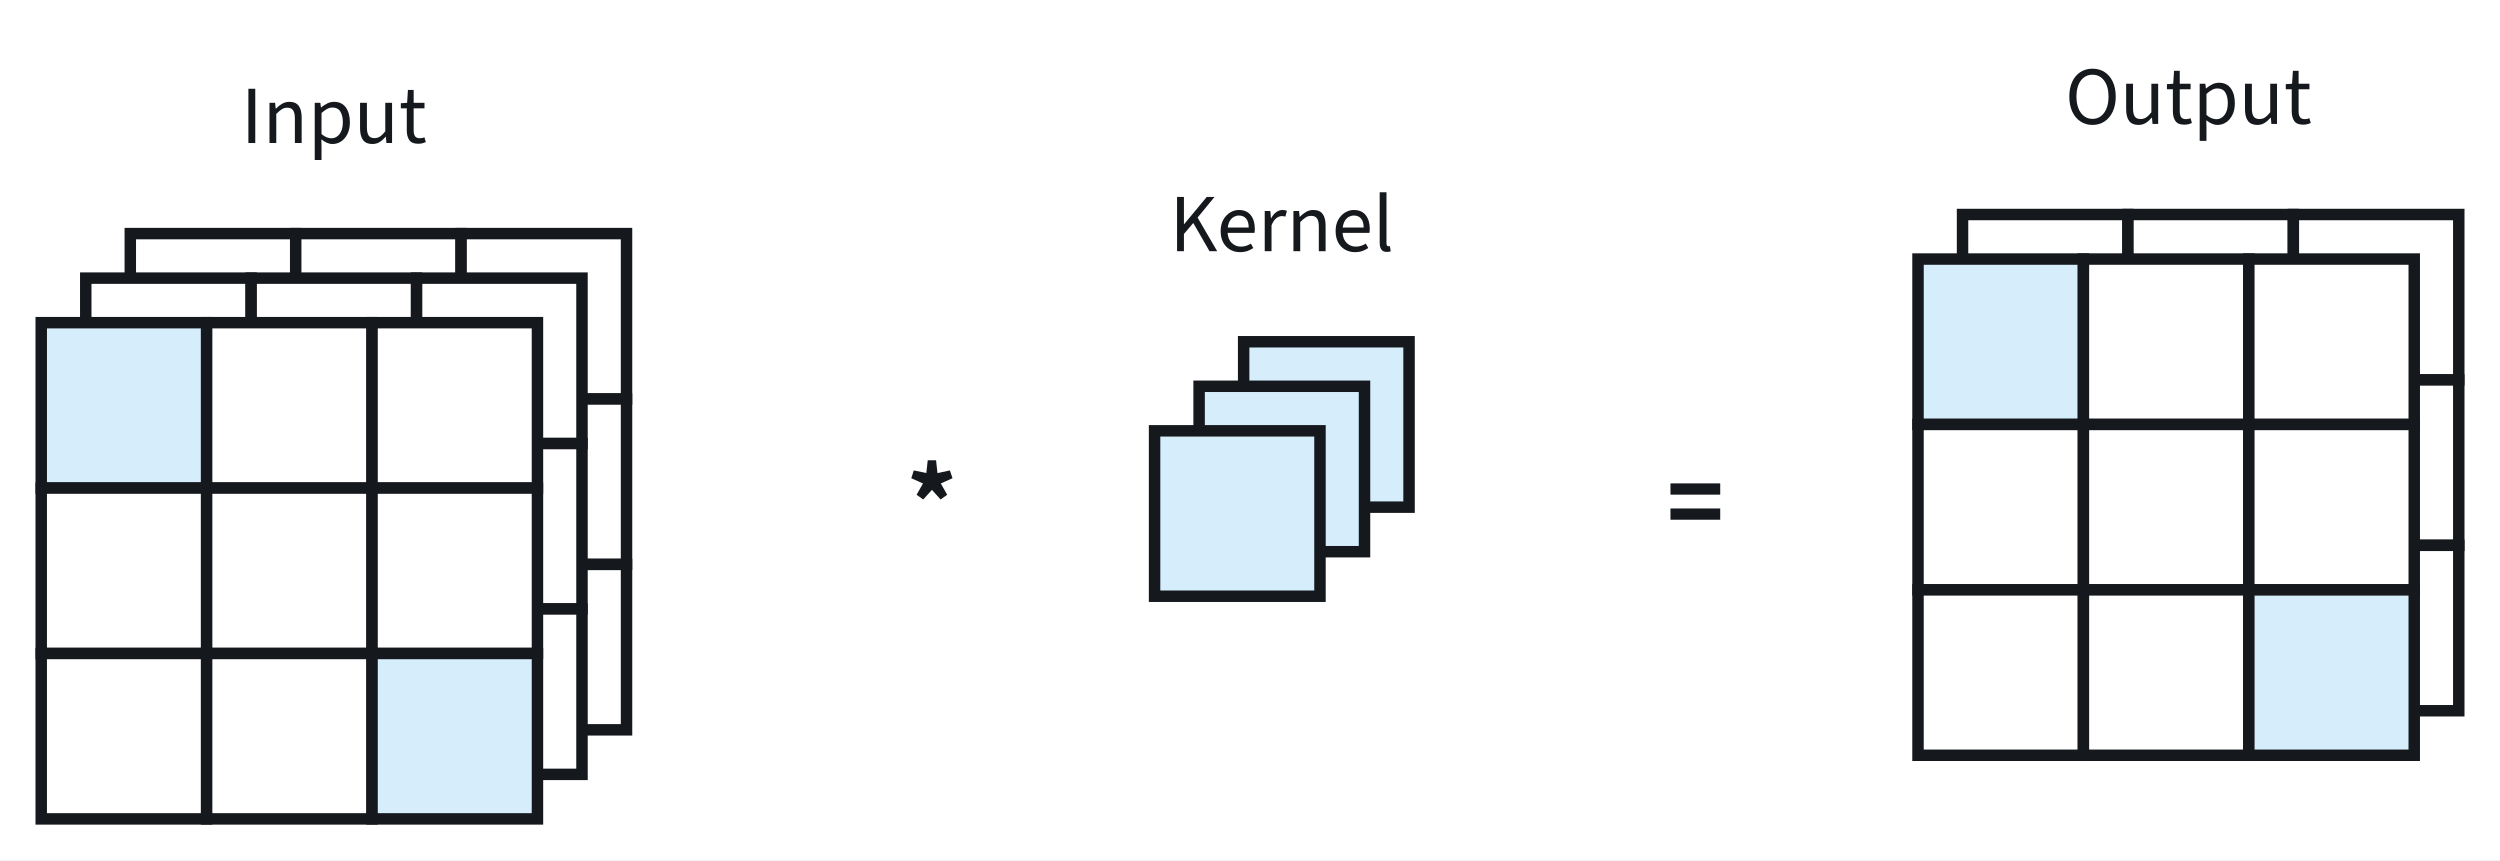
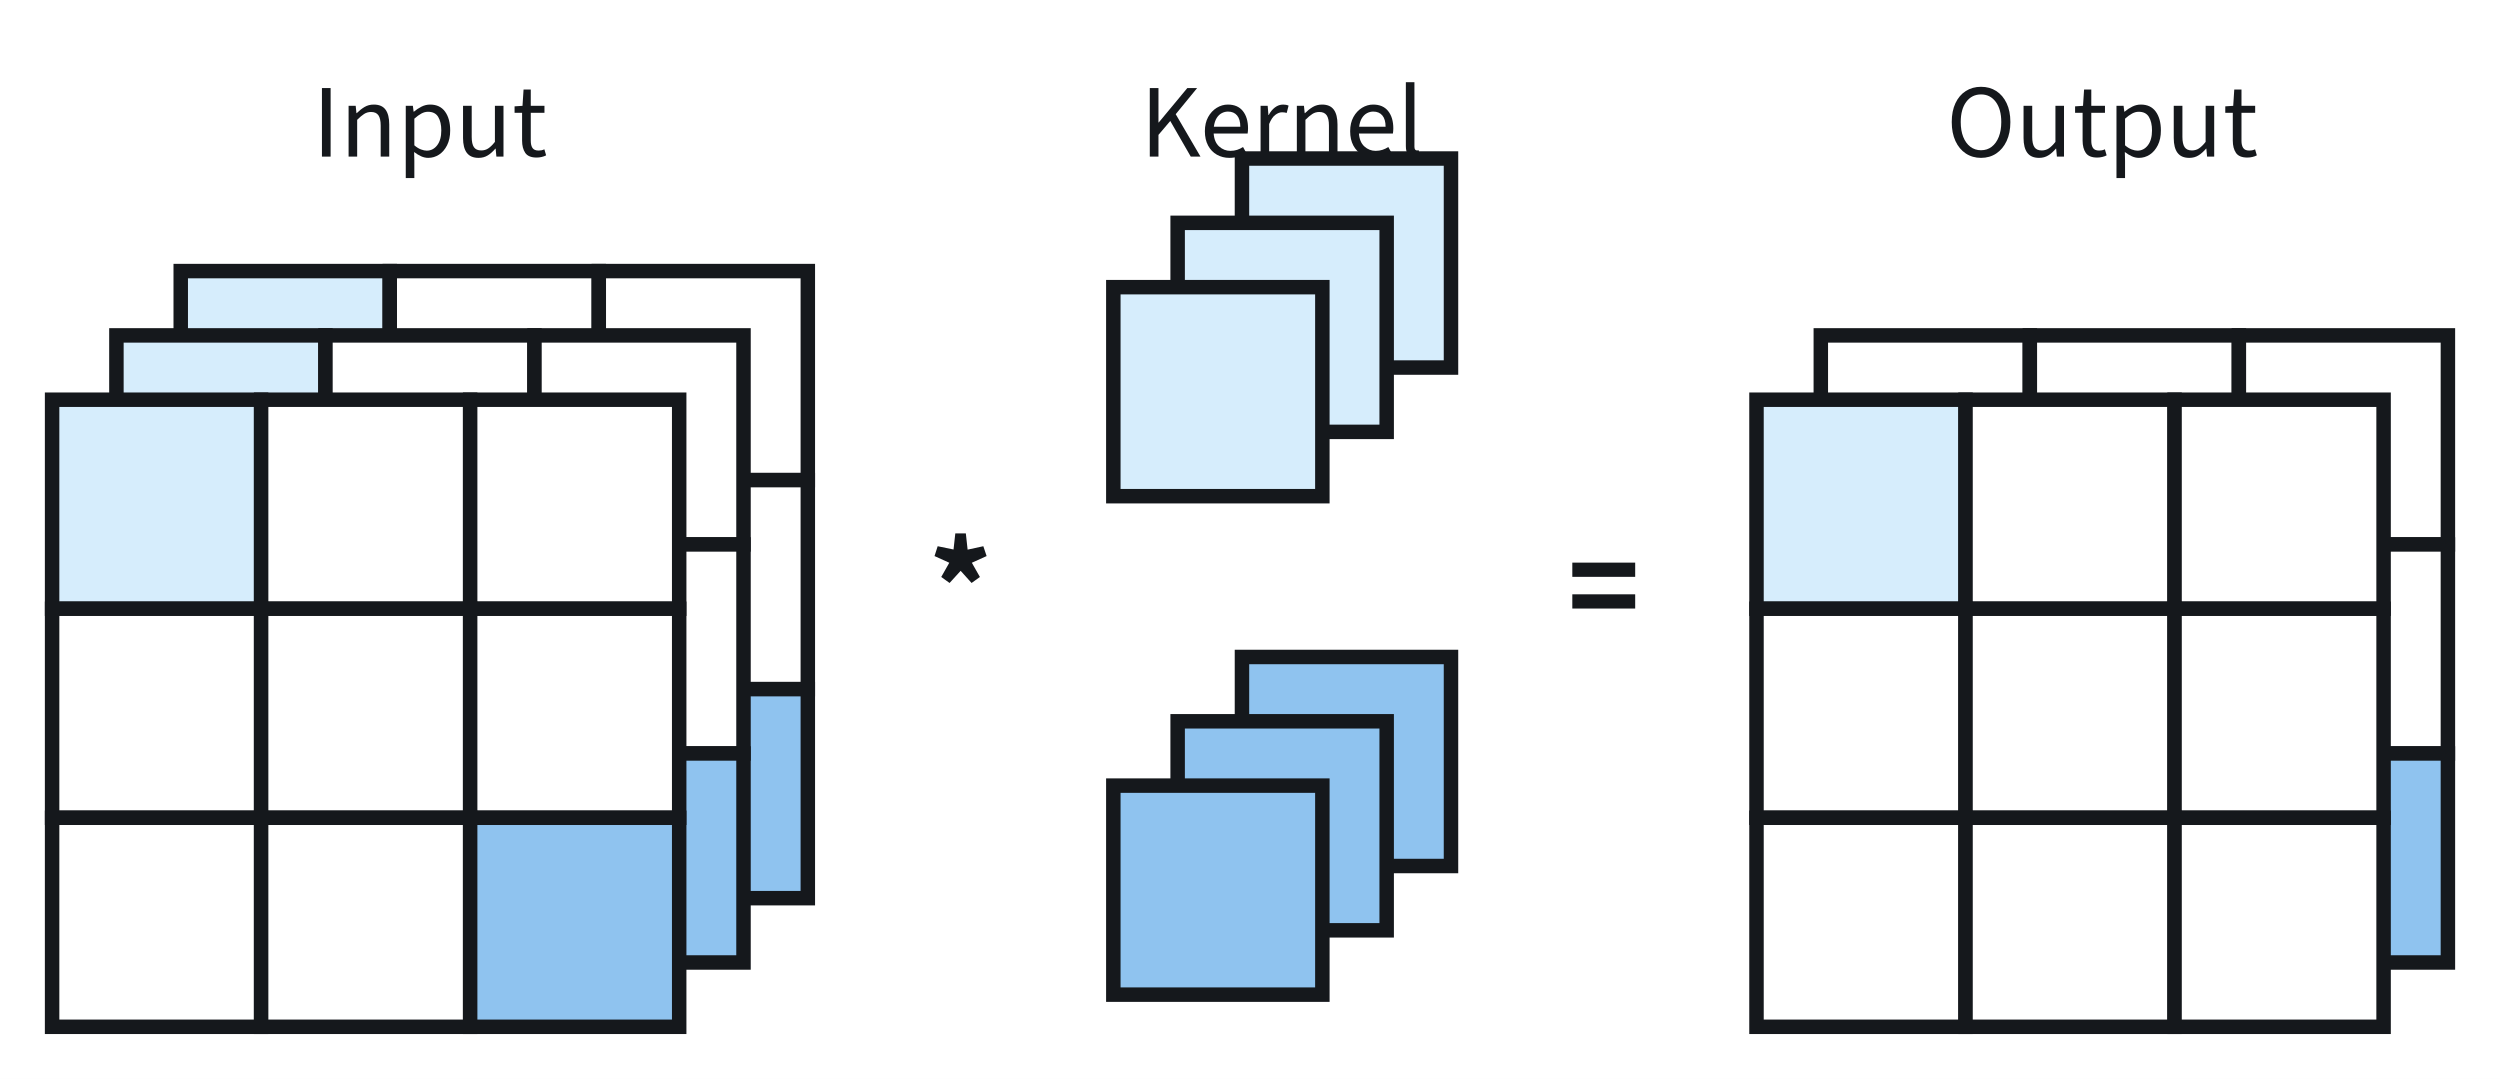
- <svg xmlns="http://www.w3.org/2000/svg" xmlns:xlink="http://www.w3.org/1999/xlink" width="392.96pt" height="135.198pt" viewBox="0 0 392.96 135.198" version="1.1">
+ <svg xmlns="http://www.w3.org/2000/svg" xmlns:xlink="http://www.w3.org/1999/xlink" width="310.96pt" height="134.198pt" viewBox="0 0 310.96 134.198" version="1.1">
  <defs>
    <style type="text/css">*{stroke-linejoin: round; stroke-linecap: butt}</style>
  </defs>
  <g id="figure_1">
    <g id="patch_1">
-       <path d="M 0 135.198  L 392.96 135.198  L 392.96 0  L 0 0  z " style="fill: #ffffff" />
+       <path d="M 0 134.198  L 310.96 134.198  L 310.96 0  L 0 0  z " style="fill: #ffffff" />
    </g>
    <g id="axes_1">
      <g id="patch_2">
-         <path d="M 20.48 62.718  L 46.48 62.718  L 46.48 36.718  L 20.48 36.718  z " clip-path="url(#p681857a300)" style="fill: #ffffff; stroke: #15181c; stroke-width: 1.8; stroke-linejoin: miter" />
+         <path d="M 22.48 59.718  L 48.48 59.718  L 48.48 33.718  L 22.48 33.718  z " clip-path="url(#p92f89e07f3)" style="fill: #d6edfc; stroke: #15181c; stroke-width: 1.8; stroke-linejoin: miter" />
      </g>
      <g id="patch_3">
-         <path d="M 46.48 62.718  L 72.48 62.718  L 72.48 36.718  L 46.48 36.718  z " clip-path="url(#p681857a300)" style="fill: #ffffff; stroke: #15181c; stroke-width: 1.8; stroke-linejoin: miter" />
+         <path d="M 48.48 59.718  L 74.48 59.718  L 74.48 33.718  L 48.48 33.718  z " clip-path="url(#p92f89e07f3)" style="fill: #ffffff; stroke: #15181c; stroke-width: 1.8; stroke-linejoin: miter" />
      </g>
      <g id="patch_4">
-         <path d="M 72.48 62.718  L 98.48 62.718  L 98.48 36.718  L 72.48 36.718  z " clip-path="url(#p681857a300)" style="fill: #ffffff; stroke: #15181c; stroke-width: 1.8; stroke-linejoin: miter" />
+         <path d="M 74.48 59.718  L 100.48 59.718  L 100.48 33.718  L 74.48 33.718  z " clip-path="url(#p92f89e07f3)" style="fill: #ffffff; stroke: #15181c; stroke-width: 1.8; stroke-linejoin: miter" />
      </g>
      <g id="patch_5">
-         <path d="M 20.48 88.718  L 46.48 88.718  L 46.48 62.718  L 20.48 62.718  z " clip-path="url(#p681857a300)" style="fill: #ffffff; stroke: #15181c; stroke-width: 1.8; stroke-linejoin: miter" />
+         <path d="M 22.48 85.718  L 48.48 85.718  L 48.48 59.718  L 22.48 59.718  z " clip-path="url(#p92f89e07f3)" style="fill: #ffffff; stroke: #15181c; stroke-width: 1.8; stroke-linejoin: miter" />
      </g>
      <g id="patch_6">
-         <path d="M 46.48 88.718  L 72.48 88.718  L 72.48 62.718  L 46.48 62.718  z " clip-path="url(#p681857a300)" style="fill: #ffffff; stroke: #15181c; stroke-width: 1.8; stroke-linejoin: miter" />
+         <path d="M 48.48 85.718  L 74.48 85.718  L 74.48 59.718  L 48.48 59.718  z " clip-path="url(#p92f89e07f3)" style="fill: #ffffff; stroke: #15181c; stroke-width: 1.8; stroke-linejoin: miter" />
      </g>
      <g id="patch_7">
-         <path d="M 72.48 88.718  L 98.48 88.718  L 98.48 62.718  L 72.48 62.718  z " clip-path="url(#p681857a300)" style="fill: #ffffff; stroke: #15181c; stroke-width: 1.8; stroke-linejoin: miter" />
+         <path d="M 74.48 85.718  L 100.48 85.718  L 100.48 59.718  L 74.48 59.718  z " clip-path="url(#p92f89e07f3)" style="fill: #ffffff; stroke: #15181c; stroke-width: 1.8; stroke-linejoin: miter" />
      </g>
      <g id="patch_8">
-         <path d="M 20.48 114.718  L 46.48 114.718  L 46.48 88.718  L 20.48 88.718  z " clip-path="url(#p681857a300)" style="fill: #ffffff; stroke: #15181c; stroke-width: 1.8; stroke-linejoin: miter" />
+         <path d="M 22.48 111.718  L 48.48 111.718  L 48.48 85.718  L 22.48 85.718  z " clip-path="url(#p92f89e07f3)" style="fill: #ffffff; stroke: #15181c; stroke-width: 1.8; stroke-linejoin: miter" />
      </g>
      <g id="patch_9">
-         <path d="M 46.48 114.718  L 72.48 114.718  L 72.48 88.718  L 46.48 88.718  z " clip-path="url(#p681857a300)" style="fill: #ffffff; stroke: #15181c; stroke-width: 1.8; stroke-linejoin: miter" />
+         <path d="M 48.48 111.718  L 74.48 111.718  L 74.48 85.718  L 48.48 85.718  z " clip-path="url(#p92f89e07f3)" style="fill: #ffffff; stroke: #15181c; stroke-width: 1.8; stroke-linejoin: miter" />
      </g>
      <g id="patch_10">
-         <path d="M 72.48 114.718  L 98.48 114.718  L 98.48 88.718  L 72.48 88.718  z " clip-path="url(#p681857a300)" style="fill: #ffffff; stroke: #15181c; stroke-width: 1.8; stroke-linejoin: miter" />
+         <path d="M 74.48 111.718  L 100.48 111.718  L 100.48 85.718  L 74.48 85.718  z " clip-path="url(#p92f89e07f3)" style="fill: #8fc3ef; stroke: #15181c; stroke-width: 1.8; stroke-linejoin: miter" />
      </g>
      <g id="patch_11">
-         <path d="M 195.48 79.718  L 221.48 79.718  L 221.48 53.718  L 195.48 53.718  z " clip-path="url(#p681857a300)" style="fill: #d6edfc; stroke: #15181c; stroke-width: 1.8; stroke-linejoin: miter" />
+         <path d="M 154.48 45.718  L 180.48 45.718  L 180.48 19.718  L 154.48 19.718  z " clip-path="url(#p92f89e07f3)" style="fill: #d6edfc; stroke: #15181c; stroke-width: 1.8; stroke-linejoin: miter" />
      </g>
      <g id="patch_12">
-         <path d="M 13.48 69.718  L 39.48 69.718  L 39.48 43.718  L 13.48 43.718  z " clip-path="url(#p681857a300)" style="fill: #ffffff; stroke: #15181c; stroke-width: 1.8; stroke-linejoin: miter" />
+         <path d="M 154.48 107.718  L 180.48 107.718  L 180.48 81.718  L 154.48 81.718  z " clip-path="url(#p92f89e07f3)" style="fill: #8fc3ef; stroke: #15181c; stroke-width: 1.8; stroke-linejoin: miter" />
      </g>
      <g id="patch_13">
-         <path d="M 39.48 69.718  L 65.48 69.718  L 65.48 43.718  L 39.48 43.718  z " clip-path="url(#p681857a300)" style="fill: #ffffff; stroke: #15181c; stroke-width: 1.8; stroke-linejoin: miter" />
+         <path d="M 14.48 67.718  L 40.48 67.718  L 40.48 41.718  L 14.48 41.718  z " clip-path="url(#p92f89e07f3)" style="fill: #d6edfc; stroke: #15181c; stroke-width: 1.8; stroke-linejoin: miter" />
      </g>
      <g id="patch_14">
-         <path d="M 65.48 69.718  L 91.48 69.718  L 91.48 43.718  L 65.48 43.718  z " clip-path="url(#p681857a300)" style="fill: #ffffff; stroke: #15181c; stroke-width: 1.8; stroke-linejoin: miter" />
+         <path d="M 40.48 67.718  L 66.48 67.718  L 66.48 41.718  L 40.48 41.718  z " clip-path="url(#p92f89e07f3)" style="fill: #ffffff; stroke: #15181c; stroke-width: 1.8; stroke-linejoin: miter" />
      </g>
      <g id="patch_15">
-         <path d="M 13.48 95.718  L 39.48 95.718  L 39.48 69.718  L 13.48 69.718  z " clip-path="url(#p681857a300)" style="fill: #ffffff; stroke: #15181c; stroke-width: 1.8; stroke-linejoin: miter" />
+         <path d="M 66.48 67.718  L 92.48 67.718  L 92.48 41.718  L 66.48 41.718  z " clip-path="url(#p92f89e07f3)" style="fill: #ffffff; stroke: #15181c; stroke-width: 1.8; stroke-linejoin: miter" />
      </g>
      <g id="patch_16">
-         <path d="M 39.48 95.718  L 65.48 95.718  L 65.48 69.718  L 39.48 69.718  z " clip-path="url(#p681857a300)" style="fill: #ffffff; stroke: #15181c; stroke-width: 1.8; stroke-linejoin: miter" />
+         <path d="M 14.48 93.718  L 40.48 93.718  L 40.48 67.718  L 14.48 67.718  z " clip-path="url(#p92f89e07f3)" style="fill: #ffffff; stroke: #15181c; stroke-width: 1.8; stroke-linejoin: miter" />
      </g>
      <g id="patch_17">
-         <path d="M 65.48 95.718  L 91.48 95.718  L 91.48 69.718  L 65.48 69.718  z " clip-path="url(#p681857a300)" style="fill: #ffffff; stroke: #15181c; stroke-width: 1.8; stroke-linejoin: miter" />
+         <path d="M 40.48 93.718  L 66.48 93.718  L 66.48 67.718  L 40.48 67.718  z " clip-path="url(#p92f89e07f3)" style="fill: #ffffff; stroke: #15181c; stroke-width: 1.8; stroke-linejoin: miter" />
      </g>
      <g id="patch_18">
-         <path d="M 13.48 121.718  L 39.48 121.718  L 39.48 95.718  L 13.48 95.718  z " clip-path="url(#p681857a300)" style="fill: #ffffff; stroke: #15181c; stroke-width: 1.8; stroke-linejoin: miter" />
+         <path d="M 66.48 93.718  L 92.48 93.718  L 92.48 67.718  L 66.48 67.718  z " clip-path="url(#p92f89e07f3)" style="fill: #ffffff; stroke: #15181c; stroke-width: 1.8; stroke-linejoin: miter" />
      </g>
      <g id="patch_19">
-         <path d="M 39.48 121.718  L 65.48 121.718  L 65.48 95.718  L 39.48 95.718  z " clip-path="url(#p681857a300)" style="fill: #ffffff; stroke: #15181c; stroke-width: 1.8; stroke-linejoin: miter" />
+         <path d="M 14.48 119.718  L 40.48 119.718  L 40.48 93.718  L 14.48 93.718  z " clip-path="url(#p92f89e07f3)" style="fill: #ffffff; stroke: #15181c; stroke-width: 1.8; stroke-linejoin: miter" />
      </g>
      <g id="patch_20">
-         <path d="M 65.48 121.718  L 91.48 121.718  L 91.48 95.718  L 65.48 95.718  z " clip-path="url(#p681857a300)" style="fill: #ffffff; stroke: #15181c; stroke-width: 1.8; stroke-linejoin: miter" />
+         <path d="M 40.48 119.718  L 66.48 119.718  L 66.48 93.718  L 40.48 93.718  z " clip-path="url(#p92f89e07f3)" style="fill: #ffffff; stroke: #15181c; stroke-width: 1.8; stroke-linejoin: miter" />
      </g>
      <g id="patch_21">
-         <path d="M 188.48 86.718  L 214.48 86.718  L 214.48 60.718  L 188.48 60.718  z " clip-path="url(#p681857a300)" style="fill: #d6edfc; stroke: #15181c; stroke-width: 1.8; stroke-linejoin: miter" />
+         <path d="M 66.48 119.718  L 92.48 119.718  L 92.48 93.718  L 66.48 93.718  z " clip-path="url(#p92f89e07f3)" style="fill: #8fc3ef; stroke: #15181c; stroke-width: 1.8; stroke-linejoin: miter" />
      </g>
      <g id="patch_22">
-         <path d="M 308.48 59.718  L 334.48 59.718  L 334.48 33.718  L 308.48 33.718  z " clip-path="url(#p681857a300)" style="fill: #ffffff; stroke: #15181c; stroke-width: 1.8; stroke-linejoin: miter" />
+         <path d="M 146.48 53.718  L 172.48 53.718  L 172.48 27.718  L 146.48 27.718  z " clip-path="url(#p92f89e07f3)" style="fill: #d6edfc; stroke: #15181c; stroke-width: 1.8; stroke-linejoin: miter" />
      </g>
      <g id="patch_23">
-         <path d="M 334.48 59.718  L 360.48 59.718  L 360.48 33.718  L 334.48 33.718  z " clip-path="url(#p681857a300)" style="fill: #ffffff; stroke: #15181c; stroke-width: 1.8; stroke-linejoin: miter" />
+         <path d="M 146.48 115.718  L 172.48 115.718  L 172.48 89.718  L 146.48 89.718  z " clip-path="url(#p92f89e07f3)" style="fill: #8fc3ef; stroke: #15181c; stroke-width: 1.8; stroke-linejoin: miter" />
      </g>
      <g id="patch_24">
-         <path d="M 360.48 59.718  L 386.48 59.718  L 386.48 33.718  L 360.48 33.718  z " clip-path="url(#p681857a300)" style="fill: #ffffff; stroke: #15181c; stroke-width: 1.8; stroke-linejoin: miter" />
+         <path d="M 226.48 67.718  L 252.48 67.718  L 252.48 41.718  L 226.48 41.718  z " clip-path="url(#p92f89e07f3)" style="fill: #ffffff; stroke: #15181c; stroke-width: 1.8; stroke-linejoin: miter" />
      </g>
      <g id="patch_25">
-         <path d="M 308.48 85.718  L 334.48 85.718  L 334.48 59.718  L 308.48 59.718  z " clip-path="url(#p681857a300)" style="fill: #ffffff; stroke: #15181c; stroke-width: 1.8; stroke-linejoin: miter" />
+         <path d="M 252.48 67.718  L 278.48 67.718  L 278.48 41.718  L 252.48 41.718  z " clip-path="url(#p92f89e07f3)" style="fill: #ffffff; stroke: #15181c; stroke-width: 1.8; stroke-linejoin: miter" />
      </g>
      <g id="patch_26">
-         <path d="M 334.48 85.718  L 360.48 85.718  L 360.48 59.718  L 334.48 59.718  z " clip-path="url(#p681857a300)" style="fill: #ffffff; stroke: #15181c; stroke-width: 1.8; stroke-linejoin: miter" />
+         <path d="M 278.48 67.718  L 304.48 67.718  L 304.48 41.718  L 278.48 41.718  z " clip-path="url(#p92f89e07f3)" style="fill: #ffffff; stroke: #15181c; stroke-width: 1.8; stroke-linejoin: miter" />
      </g>
      <g id="patch_27">
-         <path d="M 360.48 85.718  L 386.48 85.718  L 386.48 59.718  L 360.48 59.718  z " clip-path="url(#p681857a300)" style="fill: #ffffff; stroke: #15181c; stroke-width: 1.8; stroke-linejoin: miter" />
+         <path d="M 226.48 93.718  L 252.48 93.718  L 252.48 67.718  L 226.48 67.718  z " clip-path="url(#p92f89e07f3)" style="fill: #ffffff; stroke: #15181c; stroke-width: 1.8; stroke-linejoin: miter" />
      </g>
      <g id="patch_28">
-         <path d="M 308.48 111.718  L 334.48 111.718  L 334.48 85.718  L 308.48 85.718  z " clip-path="url(#p681857a300)" style="fill: #ffffff; stroke: #15181c; stroke-width: 1.8; stroke-linejoin: miter" />
+         <path d="M 252.48 93.718  L 278.48 93.718  L 278.48 67.718  L 252.48 67.718  z " clip-path="url(#p92f89e07f3)" style="fill: #ffffff; stroke: #15181c; stroke-width: 1.8; stroke-linejoin: miter" />
      </g>
      <g id="patch_29">
-         <path d="M 334.48 111.718  L 360.48 111.718  L 360.48 85.718  L 334.48 85.718  z " clip-path="url(#p681857a300)" style="fill: #ffffff; stroke: #15181c; stroke-width: 1.8; stroke-linejoin: miter" />
+         <path d="M 278.48 93.718  L 304.48 93.718  L 304.48 67.718  L 278.48 67.718  z " clip-path="url(#p92f89e07f3)" style="fill: #ffffff; stroke: #15181c; stroke-width: 1.8; stroke-linejoin: miter" />
      </g>
      <g id="patch_30">
-         <path d="M 360.48 111.718  L 386.48 111.718  L 386.48 85.718  L 360.48 85.718  z " clip-path="url(#p681857a300)" style="fill: #ffffff; stroke: #15181c; stroke-width: 1.8; stroke-linejoin: miter" />
+         <path d="M 226.48 119.718  L 252.48 119.718  L 252.48 93.718  L 226.48 93.718  z " clip-path="url(#p92f89e07f3)" style="fill: #ffffff; stroke: #15181c; stroke-width: 1.8; stroke-linejoin: miter" />
      </g>
      <g id="patch_31">
-         <path d="M 6.48 76.718  L 32.48 76.718  L 32.48 50.718  L 6.48 50.718  z " clip-path="url(#p681857a300)" style="fill: #d6edfc; stroke: #15181c; stroke-width: 1.8; stroke-linejoin: miter" />
+         <path d="M 252.48 119.718  L 278.48 119.718  L 278.48 93.718  L 252.48 93.718  z " clip-path="url(#p92f89e07f3)" style="fill: #ffffff; stroke: #15181c; stroke-width: 1.8; stroke-linejoin: miter" />
      </g>
      <g id="patch_32">
-         <path d="M 32.48 76.718  L 58.48 76.718  L 58.48 50.718  L 32.48 50.718  z " clip-path="url(#p681857a300)" style="fill: #ffffff; stroke: #15181c; stroke-width: 1.8; stroke-linejoin: miter" />
+         <path d="M 278.48 119.718  L 304.48 119.718  L 304.48 93.718  L 278.48 93.718  z " clip-path="url(#p92f89e07f3)" style="fill: #8fc3ef; stroke: #15181c; stroke-width: 1.8; stroke-linejoin: miter" />
      </g>
      <g id="patch_33">
-         <path d="M 58.48 76.718  L 84.48 76.718  L 84.48 50.718  L 58.48 50.718  z " clip-path="url(#p681857a300)" style="fill: #ffffff; stroke: #15181c; stroke-width: 1.8; stroke-linejoin: miter" />
+         <path d="M 6.48 75.718  L 32.48 75.718  L 32.48 49.718  L 6.48 49.718  z " clip-path="url(#p92f89e07f3)" style="fill: #d6edfc; stroke: #15181c; stroke-width: 1.8; stroke-linejoin: miter" />
      </g>
      <g id="patch_34">
-         <path d="M 6.48 102.718  L 32.48 102.718  L 32.48 76.718  L 6.48 76.718  z " clip-path="url(#p681857a300)" style="fill: #ffffff; stroke: #15181c; stroke-width: 1.8; stroke-linejoin: miter" />
+         <path d="M 32.48 75.718  L 58.48 75.718  L 58.48 49.718  L 32.48 49.718  z " clip-path="url(#p92f89e07f3)" style="fill: #ffffff; stroke: #15181c; stroke-width: 1.8; stroke-linejoin: miter" />
      </g>
      <g id="patch_35">
-         <path d="M 32.48 102.718  L 58.48 102.718  L 58.48 76.718  L 32.48 76.718  z " clip-path="url(#p681857a300)" style="fill: #ffffff; stroke: #15181c; stroke-width: 1.8; stroke-linejoin: miter" />
+         <path d="M 58.48 75.718  L 84.48 75.718  L 84.48 49.718  L 58.48 49.718  z " clip-path="url(#p92f89e07f3)" style="fill: #ffffff; stroke: #15181c; stroke-width: 1.8; stroke-linejoin: miter" />
      </g>
      <g id="patch_36">
-         <path d="M 58.48 102.718  L 84.48 102.718  L 84.48 76.718  L 58.48 76.718  z " clip-path="url(#p681857a300)" style="fill: #ffffff; stroke: #15181c; stroke-width: 1.8; stroke-linejoin: miter" />
+         <path d="M 6.48 101.718  L 32.48 101.718  L 32.48 75.718  L 6.48 75.718  z " clip-path="url(#p92f89e07f3)" style="fill: #ffffff; stroke: #15181c; stroke-width: 1.8; stroke-linejoin: miter" />
      </g>
      <g id="patch_37">
-         <path d="M 6.48 128.718  L 32.48 128.718  L 32.48 102.718  L 6.48 102.718  z " clip-path="url(#p681857a300)" style="fill: #ffffff; stroke: #15181c; stroke-width: 1.8; stroke-linejoin: miter" />
+         <path d="M 32.48 101.718  L 58.48 101.718  L 58.48 75.718  L 32.48 75.718  z " clip-path="url(#p92f89e07f3)" style="fill: #ffffff; stroke: #15181c; stroke-width: 1.8; stroke-linejoin: miter" />
      </g>
      <g id="patch_38">
-         <path d="M 32.48 128.718  L 58.48 128.718  L 58.48 102.718  L 32.48 102.718  z " clip-path="url(#p681857a300)" style="fill: #ffffff; stroke: #15181c; stroke-width: 1.8; stroke-linejoin: miter" />
+         <path d="M 58.48 101.718  L 84.48 101.718  L 84.48 75.718  L 58.48 75.718  z " clip-path="url(#p92f89e07f3)" style="fill: #ffffff; stroke: #15181c; stroke-width: 1.8; stroke-linejoin: miter" />
      </g>
      <g id="patch_39">
-         <path d="M 58.48 128.718  L 84.48 128.718  L 84.48 102.718  L 58.48 102.718  z " clip-path="url(#p681857a300)" style="fill: #d6edfc; stroke: #15181c; stroke-width: 1.8; stroke-linejoin: miter" />
+         <path d="M 6.48 127.718  L 32.48 127.718  L 32.48 101.718  L 6.48 101.718  z " clip-path="url(#p92f89e07f3)" style="fill: #ffffff; stroke: #15181c; stroke-width: 1.8; stroke-linejoin: miter" />
      </g>
      <g id="patch_40">
-         <path d="M 181.48 93.718  L 207.48 93.718  L 207.48 67.718  L 181.48 67.718  z " clip-path="url(#p681857a300)" style="fill: #d6edfc; stroke: #15181c; stroke-width: 1.8; stroke-linejoin: miter" />
+         <path d="M 32.48 127.718  L 58.48 127.718  L 58.48 101.718  L 32.48 101.718  z " clip-path="url(#p92f89e07f3)" style="fill: #ffffff; stroke: #15181c; stroke-width: 1.8; stroke-linejoin: miter" />
      </g>
      <g id="patch_41">
-         <path d="M 301.48 66.718  L 327.48 66.718  L 327.48 40.718  L 301.48 40.718  z " clip-path="url(#p681857a300)" style="fill: #d6edfc; stroke: #15181c; stroke-width: 1.8; stroke-linejoin: miter" />
+         <path d="M 58.48 127.718  L 84.48 127.718  L 84.48 101.718  L 58.48 101.718  z " clip-path="url(#p92f89e07f3)" style="fill: #8fc3ef; stroke: #15181c; stroke-width: 1.8; stroke-linejoin: miter" />
      </g>
      <g id="patch_42">
-         <path d="M 327.48 66.718  L 353.48 66.718  L 353.48 40.718  L 327.48 40.718  z " clip-path="url(#p681857a300)" style="fill: #ffffff; stroke: #15181c; stroke-width: 1.8; stroke-linejoin: miter" />
+         <path d="M 138.48 61.718  L 164.48 61.718  L 164.48 35.718  L 138.48 35.718  z " clip-path="url(#p92f89e07f3)" style="fill: #d6edfc; stroke: #15181c; stroke-width: 1.8; stroke-linejoin: miter" />
      </g>
      <g id="patch_43">
-         <path d="M 353.48 66.718  L 379.48 66.718  L 379.48 40.718  L 353.48 40.718  z " clip-path="url(#p681857a300)" style="fill: #ffffff; stroke: #15181c; stroke-width: 1.8; stroke-linejoin: miter" />
+         <path d="M 138.48 123.718  L 164.48 123.718  L 164.48 97.718  L 138.48 97.718  z " clip-path="url(#p92f89e07f3)" style="fill: #8fc3ef; stroke: #15181c; stroke-width: 1.8; stroke-linejoin: miter" />
      </g>
      <g id="patch_44">
-         <path d="M 301.48 92.718  L 327.48 92.718  L 327.48 66.718  L 301.48 66.718  z " clip-path="url(#p681857a300)" style="fill: #ffffff; stroke: #15181c; stroke-width: 1.8; stroke-linejoin: miter" />
+         <path d="M 218.48 75.718  L 244.48 75.718  L 244.48 49.718  L 218.48 49.718  z " clip-path="url(#p92f89e07f3)" style="fill: #d6edfc; stroke: #15181c; stroke-width: 1.8; stroke-linejoin: miter" />
      </g>
      <g id="patch_45">
-         <path d="M 327.48 92.718  L 353.48 92.718  L 353.48 66.718  L 327.48 66.718  z " clip-path="url(#p681857a300)" style="fill: #ffffff; stroke: #15181c; stroke-width: 1.8; stroke-linejoin: miter" />
+         <path d="M 244.48 75.718  L 270.48 75.718  L 270.48 49.718  L 244.48 49.718  z " clip-path="url(#p92f89e07f3)" style="fill: #ffffff; stroke: #15181c; stroke-width: 1.8; stroke-linejoin: miter" />
      </g>
      <g id="patch_46">
-         <path d="M 353.48 92.718  L 379.48 92.718  L 379.48 66.718  L 353.48 66.718  z " clip-path="url(#p681857a300)" style="fill: #ffffff; stroke: #15181c; stroke-width: 1.8; stroke-linejoin: miter" />
+         <path d="M 270.48 75.718  L 296.48 75.718  L 296.48 49.718  L 270.48 49.718  z " clip-path="url(#p92f89e07f3)" style="fill: #ffffff; stroke: #15181c; stroke-width: 1.8; stroke-linejoin: miter" />
      </g>
      <g id="patch_47">
-         <path d="M 301.48 118.718  L 327.48 118.718  L 327.48 92.718  L 301.48 92.718  z " clip-path="url(#p681857a300)" style="fill: #ffffff; stroke: #15181c; stroke-width: 1.8; stroke-linejoin: miter" />
+         <path d="M 218.48 101.718  L 244.48 101.718  L 244.48 75.718  L 218.48 75.718  z " clip-path="url(#p92f89e07f3)" style="fill: #ffffff; stroke: #15181c; stroke-width: 1.8; stroke-linejoin: miter" />
      </g>
      <g id="patch_48">
-         <path d="M 327.48 118.718  L 353.48 118.718  L 353.48 92.718  L 327.48 92.718  z " clip-path="url(#p681857a300)" style="fill: #ffffff; stroke: #15181c; stroke-width: 1.8; stroke-linejoin: miter" />
+         <path d="M 244.48 101.718  L 270.48 101.718  L 270.48 75.718  L 244.48 75.718  z " clip-path="url(#p92f89e07f3)" style="fill: #ffffff; stroke: #15181c; stroke-width: 1.8; stroke-linejoin: miter" />
      </g>
      <g id="patch_49">
-         <path d="M 353.48 118.718  L 379.48 118.718  L 379.48 92.718  L 353.48 92.718  z " clip-path="url(#p681857a300)" style="fill: #d6edfc; stroke: #15181c; stroke-width: 1.8; stroke-linejoin: miter" />
+         <path d="M 270.48 101.718  L 296.48 101.718  L 296.48 75.718  L 270.48 75.718  z " clip-path="url(#p92f89e07f3)" style="fill: #ffffff; stroke: #15181c; stroke-width: 1.8; stroke-linejoin: miter" />
+       </g>
+       <g id="patch_50">
+         <path d="M 218.48 127.718  L 244.48 127.718  L 244.48 101.718  L 218.48 101.718  z " clip-path="url(#p92f89e07f3)" style="fill: #ffffff; stroke: #15181c; stroke-width: 1.8; stroke-linejoin: miter" />
+       </g>
+       <g id="patch_51">
+         <path d="M 244.48 127.718  L 270.48 127.718  L 270.48 101.718  L 244.48 101.718  z " clip-path="url(#p92f89e07f3)" style="fill: #ffffff; stroke: #15181c; stroke-width: 1.8; stroke-linejoin: miter" />
+       </g>
+       <g id="patch_52">
+         <path d="M 270.48 127.718  L 296.48 127.718  L 296.48 101.718  L 270.48 101.718  z " clip-path="url(#p92f89e07f3)" style="fill: #ffffff; stroke: #15181c; stroke-width: 1.8; stroke-linejoin: miter" />
      </g>
      <g id="text_1">
-         <g style="fill: #15181c" transform="translate(37.8743 22.48) scale(0.13 -0.13)">
+         <g style="fill: #15181c" transform="translate(38.8743 19.48) scale(0.13 -0.13)">
          <defs>
            <path id="SourceSans3-Regular-a" d="M 576 0  L 576 4198  L 1107 4198  L 1107 0  L 576 0  z " transform="scale(0.015625)" />
            <path id="SourceSans3-Regular-29" d="M 525 0  L 525 3110  L 960 3110  L 1005 2662  L 1024 2662  Q 1248 2886 1497 3036  Q 1747 3187 2067 3187  Q 2560 3187 2787 2876  Q 3014 2566 3014 1971  L 3014 0  L 2490 0  L 2490 1901  Q 2490 2336 2349 2534  Q 2208 2733 1901 2733  Q 1664 2733 1475 2611  Q 1286 2490 1050 2253  L 1050 0  L 525 0  z " transform="scale(0.015625)" />
            <path id="SourceSans3-Regular-2b" d="M 525 -1312  L 525 3110  L 960 3110  L 1005 2752  L 1024 2752  Q 1235 2931 1488 3059  Q 1741 3187 2016 3187  Q 2618 3187 2931 2755  Q 3245 2323 3245 1600  Q 3245 1075 3056 697  Q 2867 320 2563 121  Q 2259 -77 1901 -77  Q 1683 -77 1468 19  Q 1254 115 1037 282  L 1050 -262  L 1050 -1312  L 525 -1312  z M 1811 365  Q 2195 365 2448 694  Q 2701 1024 2701 1600  Q 2701 2112 2512 2429  Q 2323 2746 1882 2746  Q 1683 2746 1481 2637  Q 1280 2528 1050 2323  L 1050 691  Q 1261 512 1459 438  Q 1658 365 1811 365  z " transform="scale(0.015625)" />
            <path id="SourceSans3-Regular-30" d="M 1434 -77  Q 941 -77 710 233  Q 480 544 480 1139  L 480 3110  L 1011 3110  L 1011 1210  Q 1011 774 1148 576  Q 1286 378 1594 378  Q 1837 378 2025 502  Q 2214 627 2432 902  L 2432 3110  L 2957 3110  L 2957 0  L 2522 0  L 2477 486  L 2458 486  Q 2240 230 1997 76  Q 1754 -77 1434 -77  z " transform="scale(0.015625)" />
            <path id="SourceSans3-Regular-2f" d="M 1504 -58  Q 1005 -58 809 227  Q 614 512 614 979  L 614 2682  L 154 2682  L 154 3078  L 640 3110  L 704 4109  L 1146 4109  L 1146 3110  L 1984 3110  L 1984 2682  L 1146 2682  L 1146 966  Q 1146 685 1251 528  Q 1357 371 1626 371  Q 1709 371 1798 387  Q 1888 403 1978 448  L 2086 77  Q 1965 13 1814 -22  Q 1664 -58 1504 -58  z " transform="scale(0.015625)" />
          </defs>
          <use xlink:href="#SourceSans3-Regular-a" />
          <use xlink:href="#SourceSans3-Regular-29" transform="translate(26.29688 0)" />
          <use xlink:href="#SourceSans3-Regular-2b" transform="translate(81 0)" />
          <use xlink:href="#SourceSans3-Regular-30" transform="translate(136.5 0)" />
          <use xlink:href="#SourceSans3-Regular-2f" transform="translate(190.9062 0)" />
        </g>
      </g>
      <g id="text_2">
-         <g style="fill: #15181c" transform="translate(183.8457 39.48) scale(0.13 -0.13)">
+         <g style="fill: #15181c" transform="translate(141.8457 19.48) scale(0.13 -0.13)">
          <defs>
            <path id="SourceSans3-Regular-c" d="M 576 0  L 576 4198  L 1107 4198  L 1107 2093  L 1126 2093  L 2874 4198  L 3475 4198  L 2163 2598  L 3680 0  L 3085 0  L 1830 2182  L 1107 1331  L 1107 0  L 576 0  z " transform="scale(0.015625)" />
            <path id="SourceSans3-Regular-20" d="M 1702 2758  Q 1510 2758 1328 2665  Q 1146 2573 1014 2368  Q 883 2163 838 1830  L 2458 1830  Q 2458 2285 2259 2521  Q 2061 2758 1702 2758  z M 1786 -77  Q 1370 -77 1027 115  Q 685 307 486 675  Q 288 1043 288 1555  Q 288 2061 489 2425  Q 691 2790 1014 2988  Q 1338 3187 1696 3187  Q 2298 3187 2614 2790  Q 2931 2394 2931 1728  Q 2931 1645 2924 1568  Q 2918 1491 2906 1414  L 826 1414  Q 864 890 1161 621  Q 1459 352 1850 352  Q 2074 352 2269 416  Q 2464 480 2624 589  L 2816 243  Q 2611 102 2358 12  Q 2106 -77 1786 -77  z " transform="scale(0.015625)" />
            <path id="SourceSans3-Regular-2d" d="M 525 0  L 525 3110  L 960 3110  L 1005 2547  L 1024 2547  Q 1178 2842 1408 3014  Q 1638 3187 1907 3187  Q 2093 3187 2240 3123  L 2125 2675  Q 2054 2694 1993 2704  Q 1933 2714 1837 2714  Q 1638 2714 1424 2554  Q 1210 2394 1050 1997  L 1050 0  L 525 0  z " transform="scale(0.015625)" />
            <path id="SourceSans3-Regular-27" d="M 1082 -58  Q 787 -58 656 124  Q 525 307 525 640  L 525 4557  L 1050 4557  L 1050 602  Q 1050 480 1094 429  Q 1139 378 1203 378  Q 1229 378 1251 381  Q 1274 384 1312 390  L 1382 -6  Q 1267 -58 1082 -58  z " transform="scale(0.015625)" />
          </defs>
          <use xlink:href="#SourceSans3-Regular-c" />
          <use xlink:href="#SourceSans3-Regular-20" transform="translate(57.20312 0)" />
          <use xlink:href="#SourceSans3-Regular-2d" transform="translate(106.7969 0)" />
          <use xlink:href="#SourceSans3-Regular-29" transform="translate(141.5 0)" />
          <use xlink:href="#SourceSans3-Regular-20" transform="translate(196.2031 0)" />
          <use xlink:href="#SourceSans3-Regular-27" transform="translate(245.7969 0)" />
        </g>
      </g>
      <g id="text_3">
-         <g style="fill: #15181c" transform="translate(324.5897 19.48) scale(0.13 -0.13)">
+         <g style="fill: #15181c" transform="translate(242.0897 19.48) scale(0.13 -0.13)">
          <defs>
            <path id="SourceSans3-Regular-10" d="M 2125 -77  Q 1600 -77 1193 192  Q 787 461 560 953  Q 333 1446 333 2118  Q 333 2790 560 3273  Q 787 3757 1193 4016  Q 1600 4275 2125 4275  Q 2656 4275 3059 4016  Q 3462 3757 3692 3273  Q 3923 2790 3923 2118  Q 3923 1446 3692 953  Q 3462 461 3059 192  Q 2656 -77 2125 -77  z M 2125 390  Q 2502 390 2780 604  Q 3059 819 3212 1206  Q 3366 1594 3366 2118  Q 3366 2899 3027 3353  Q 2688 3808 2125 3808  Q 1562 3808 1222 3353  Q 883 2899 883 2118  Q 883 1594 1036 1206  Q 1190 819 1472 604  Q 1754 390 2125 390  z " transform="scale(0.015625)" />
          </defs>
          <use xlink:href="#SourceSans3-Regular-10" />
          <use xlink:href="#SourceSans3-Regular-30" transform="translate(66.40625 0)" />
          <use xlink:href="#SourceSans3-Regular-2f" transform="translate(120.8125 0)" />
          <use xlink:href="#SourceSans3-Regular-2b" transform="translate(154.6094 0)" />
          <use xlink:href="#SourceSans3-Regular-30" transform="translate(210.1094 0)" />
          <use xlink:href="#SourceSans3-Regular-2f" transform="translate(264.5156 0)" />
        </g>
      </g>
      <g id="text_4">
-         <g style="fill: #15181c" transform="translate(142.5952 84.447) scale(0.17 -0.17)">
+         <g style="fill: #15181c" transform="translate(115.5952 78.447) scale(0.17 -0.17)">
          <defs>
            <path id="SourceSans3-Bold-5ac" d="M 947 2234  L 557 2515  L 934 3181  L 243 3494  L 390 3955  L 1133 3802  L 1216 4557  L 1709 4557  L 1792 3795  L 2528 3955  L 2682 3494  L 1990 3181  L 2368 2515  L 1978 2234  L 1466 2803  L 947 2234  z " transform="scale(0.015625)" />
          </defs>
          <use xlink:href="#SourceSans3-Bold-5ac" />
        </g>
      </g>
      <g id="text_5">
-         <g style="fill: #15181c" transform="translate(261.9923 84.447) scale(0.17 -0.17)">
+         <g style="fill: #15181c" transform="translate(194.9923 78.447) scale(0.17 -0.17)">
          <defs>
            <path id="SourceSans3-Bold-877" d="M 218 2521  L 218 3187  L 3162 3187  L 3162 2521  L 218 2521  z M 218 1037  L 218 1703  L 3162 1703  L 3162 1037  L 218 1037  z " transform="scale(0.015625)" />
          </defs>
          <use xlink:href="#SourceSans3-Bold-877" />
        </g>
      </g>
    </g>
  </g>
  <defs>
-     <clipPath id="p681857a300">
-       <rect x="-13.52" y="-21.282" width="620" height="170" />
+     <clipPath id="p92f89e07f3">
+       <rect x="-13.52" y="-32.282" width="430" height="190" />
    </clipPath>
  </defs>
</svg>
